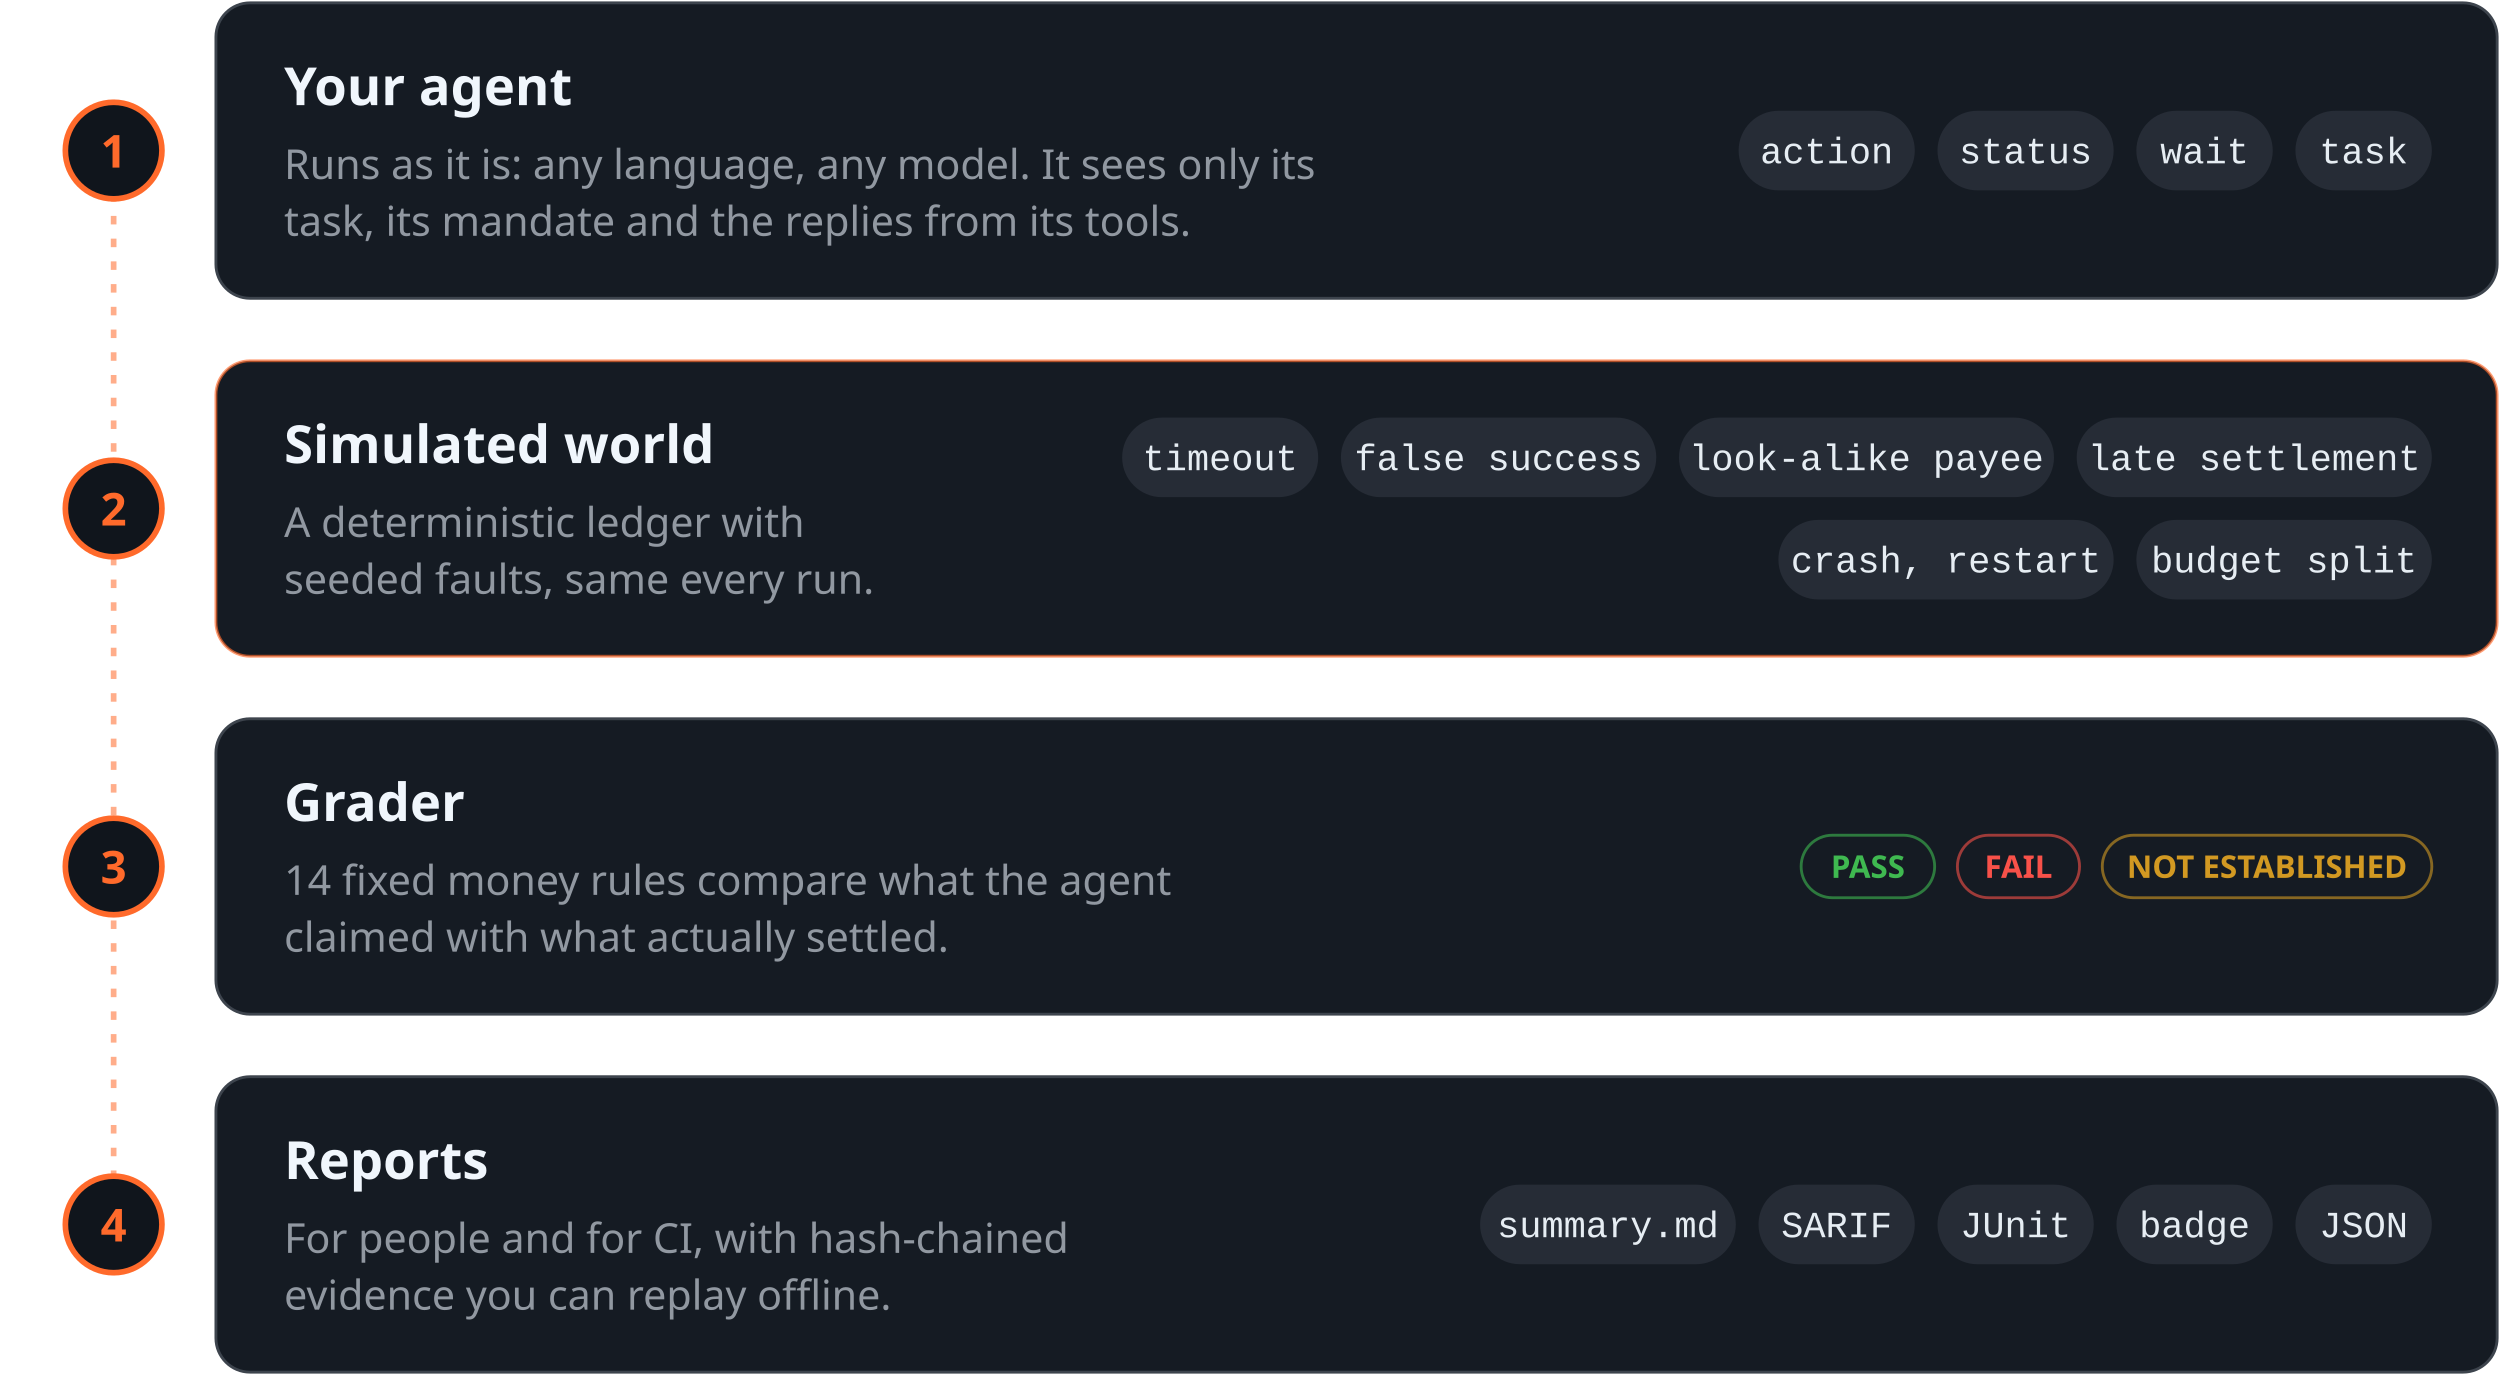
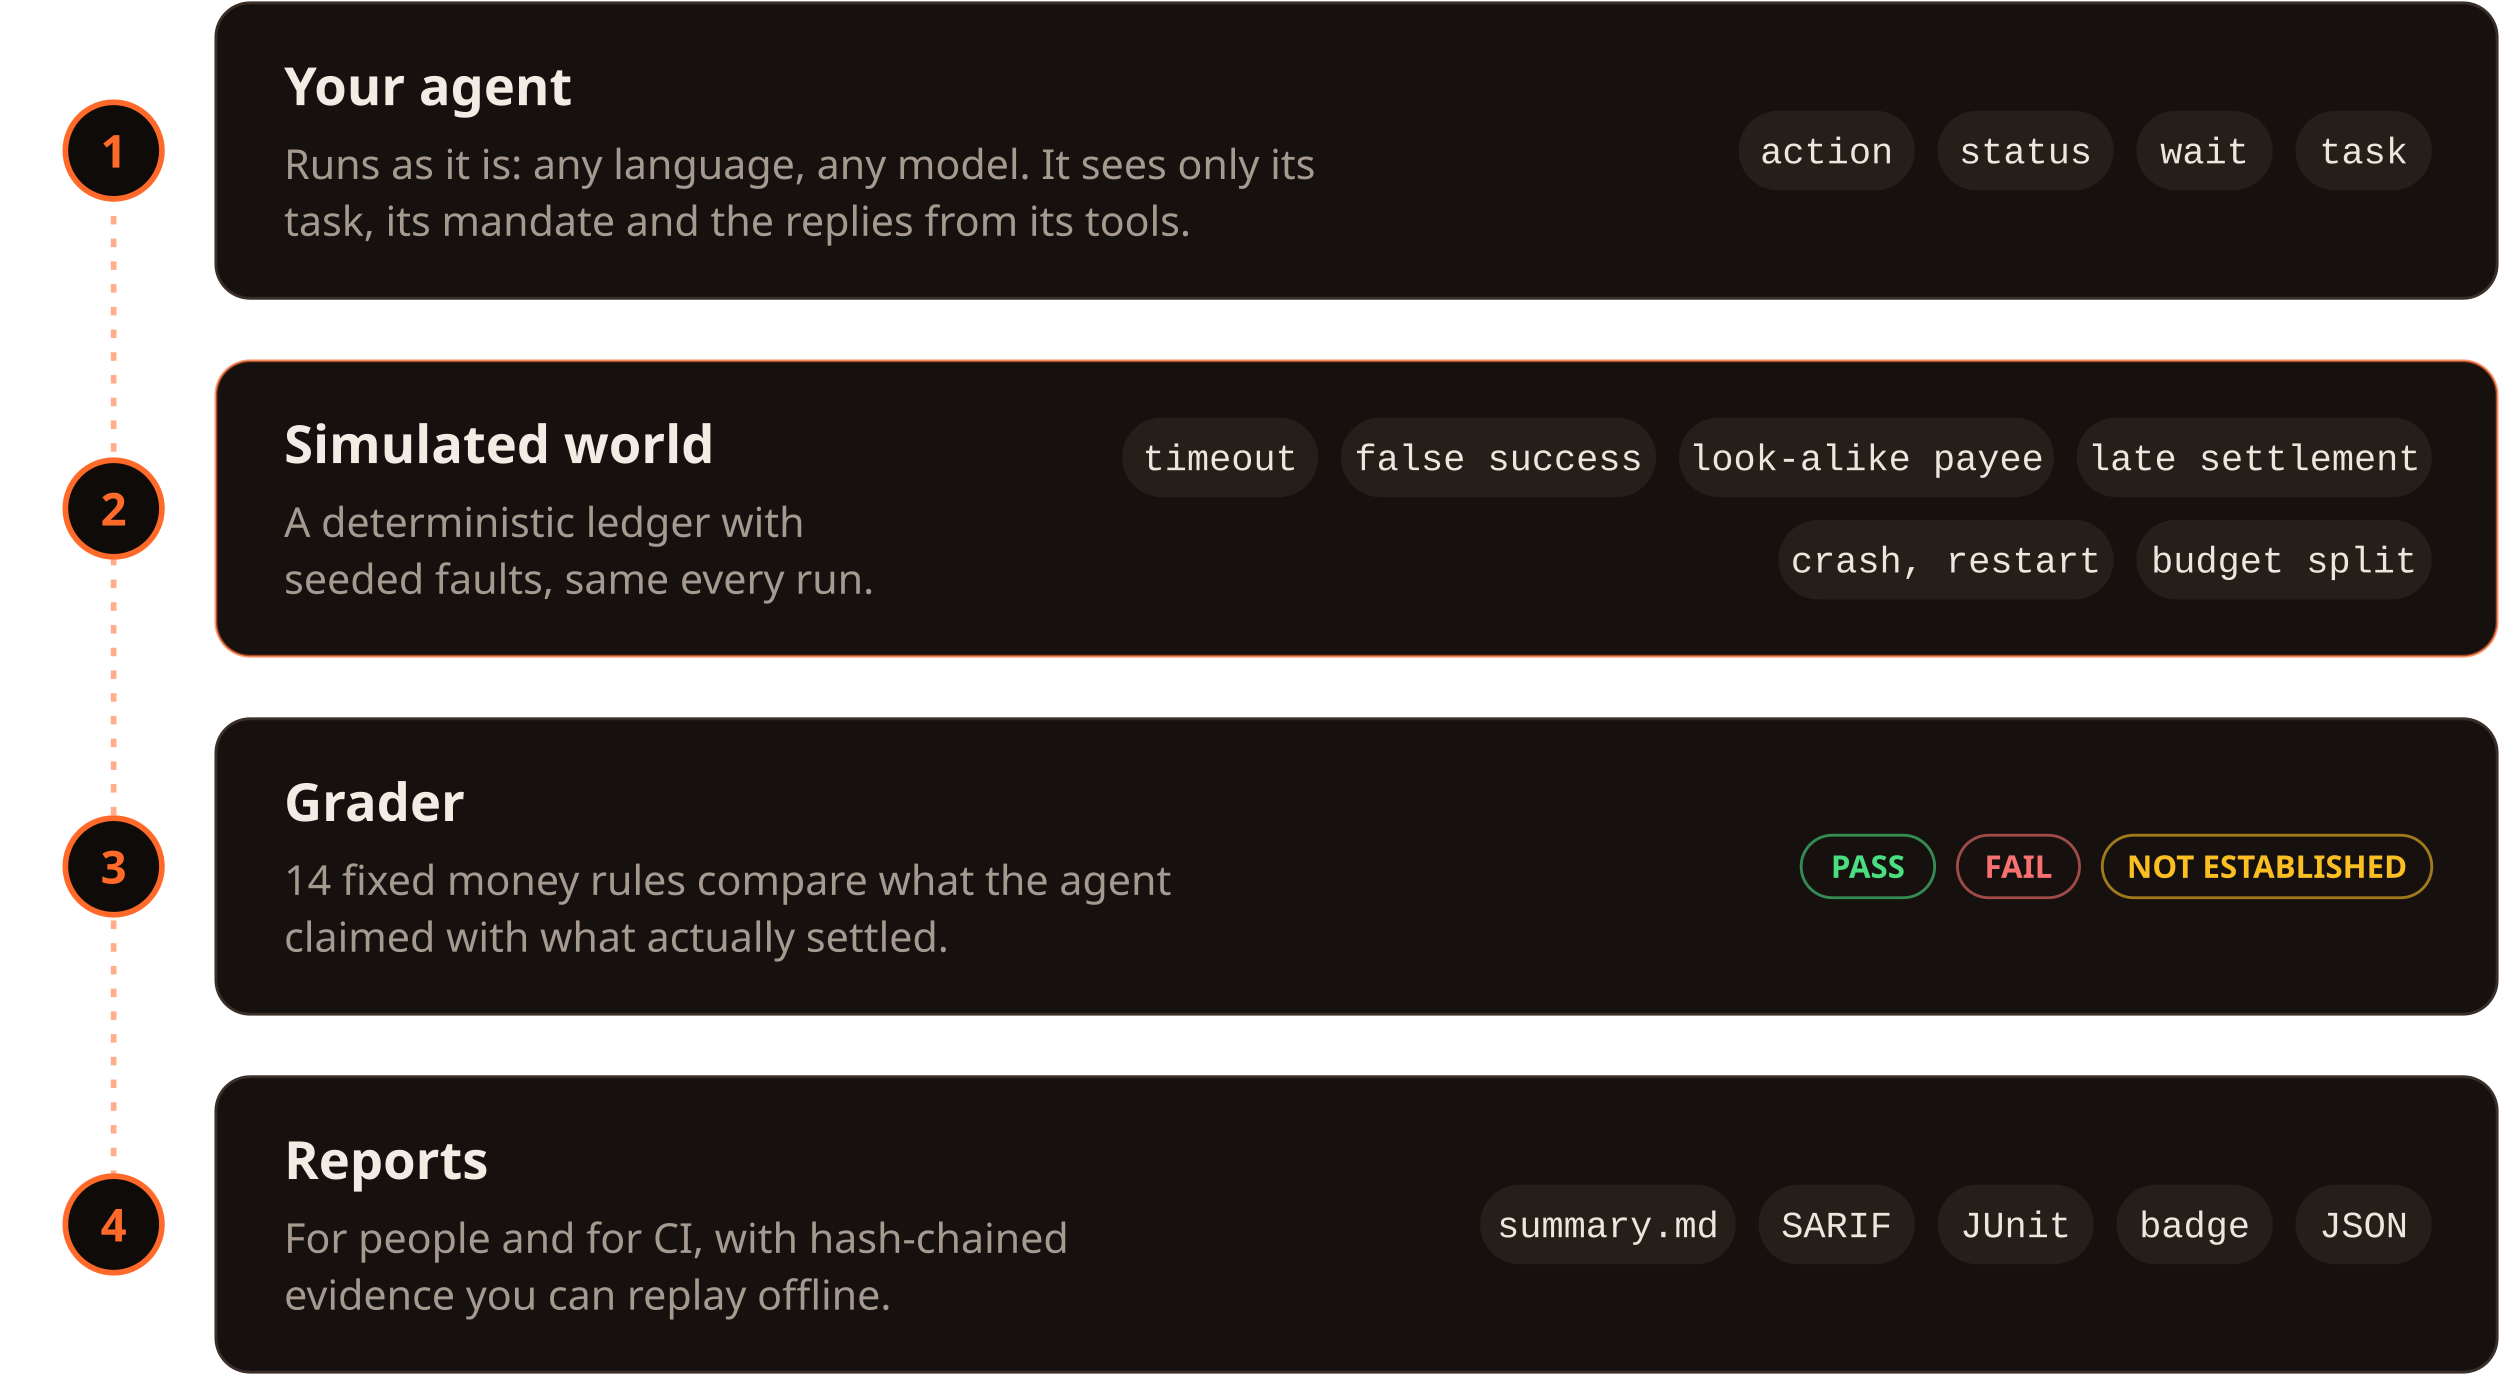
<svg xmlns="http://www.w3.org/2000/svg" viewBox="0 0 880 484" width="880" height="484" font-family="-apple-system, BlinkMacSystemFont, 'Segoe UI', 'Noto Sans', Helvetica, Arial, sans-serif" role="img">
  <style />
  <line x1="40" x2="40" y1="52.0" y2="432.0" stroke="#ff6a2b" stroke-opacity="0.55" stroke-width="2" stroke-dasharray="3 5" />
-   <rect x="76.0" y="1.0" width="803.0" height="104.0" rx="12" fill="#151b23" stroke="#3d444d" stroke-opacity="1" />
-   <circle cx="40" cy="53.0" r="17" fill="#10151c" stroke="#ff6a2b" stroke-width="2" />
+   <rect x="76.0" y="1.0" width="803.0" height="104.0" rx="12" fill="#16110e" stroke="#3a2f28" stroke-opacity="1" />
+   <circle cx="40" cy="53.0" r="17" fill="#0f0b09" stroke="#ff6a2b" stroke-width="2" />
  <text x="40.0" y="59.0" font-size="16" fill="#ff6a2b" font-weight="800" text-anchor="middle">1</text>
-   <text x="100.0" y="37.0" font-size="18.5" fill="#f0f6fc" font-weight="750" text-anchor="start">Your agent</text>
-   <text x="100.0" y="63.0" font-size="14.5" fill="#9198a1" font-weight="400" text-anchor="start">Runs as it is: any language, any model. It sees only its</text>
-   <text x="100.0" y="83.0" font-size="14.5" fill="#9198a1" font-weight="400" text-anchor="start">task, its mandate and the replies from its tools.</text>
-   <rect x="612.0" y="39.0" width="62.0" height="28" rx="14" fill="#262c36" />
-   <text x="643.0" y="57.5" font-size="13" fill="#e6edf3" font-weight="400" text-anchor="middle" font-family="ui-monospace, SFMono-Regular, 'SF Mono', Menlo, Consolas, 'Liberation Mono', monospace">action</text>
-   <rect x="682.0" y="39.0" width="62.0" height="28" rx="14" fill="#262c36" />
-   <text x="713.0" y="57.5" font-size="13" fill="#e6edf3" font-weight="400" text-anchor="middle" font-family="ui-monospace, SFMono-Regular, 'SF Mono', Menlo, Consolas, 'Liberation Mono', monospace">status</text>
-   <rect x="752.0" y="39.0" width="48.0" height="28" rx="14" fill="#262c36" />
-   <text x="776.0" y="57.5" font-size="13" fill="#e6edf3" font-weight="400" text-anchor="middle" font-family="ui-monospace, SFMono-Regular, 'SF Mono', Menlo, Consolas, 'Liberation Mono', monospace">wait</text>
-   <rect x="808.0" y="39.0" width="48.0" height="28" rx="14" fill="#262c36" />
-   <text x="832.0" y="57.5" font-size="13" fill="#e6edf3" font-weight="400" text-anchor="middle" font-family="ui-monospace, SFMono-Regular, 'SF Mono', Menlo, Consolas, 'Liberation Mono', monospace">task</text>
-   <rect x="76.0" y="127.0" width="803.0" height="104.0" rx="12" fill="#151b23" stroke="#ff6a2b" stroke-opacity="0.65" />
-   <circle cx="40" cy="179.0" r="17" fill="#10151c" stroke="#ff6a2b" stroke-width="2" />
+   <text x="100.0" y="37.0" font-size="18.5" fill="#f3ece4" font-weight="650" text-anchor="start">Your agent</text>
+   <text x="100.0" y="63.0" font-size="14.5" fill="#a59a90" font-weight="400" text-anchor="start">Runs as it is: any language, any model. It sees only its</text>
+   <text x="100.0" y="83.0" font-size="14.5" fill="#a59a90" font-weight="400" text-anchor="start">task, its mandate and the replies from its tools.</text>
+   <rect x="612.0" y="39.0" width="62.0" height="28" rx="14" fill="#261e19" />
+   <text x="643.0" y="57.5" font-size="13" fill="#ede6dc" font-weight="400" text-anchor="middle" font-family="ui-monospace, SFMono-Regular, 'SF Mono', Menlo, Consolas, 'Liberation Mono', monospace">action</text>
+   <rect x="682.0" y="39.0" width="62.0" height="28" rx="14" fill="#261e19" />
+   <text x="713.0" y="57.5" font-size="13" fill="#ede6dc" font-weight="400" text-anchor="middle" font-family="ui-monospace, SFMono-Regular, 'SF Mono', Menlo, Consolas, 'Liberation Mono', monospace">status</text>
+   <rect x="752.0" y="39.0" width="48.0" height="28" rx="14" fill="#261e19" />
+   <text x="776.0" y="57.5" font-size="13" fill="#ede6dc" font-weight="400" text-anchor="middle" font-family="ui-monospace, SFMono-Regular, 'SF Mono', Menlo, Consolas, 'Liberation Mono', monospace">wait</text>
+   <rect x="808.0" y="39.0" width="48.0" height="28" rx="14" fill="#261e19" />
+   <text x="832.0" y="57.5" font-size="13" fill="#ede6dc" font-weight="400" text-anchor="middle" font-family="ui-monospace, SFMono-Regular, 'SF Mono', Menlo, Consolas, 'Liberation Mono', monospace">task</text>
+   <rect x="76.0" y="127.0" width="803.0" height="104.0" rx="12" fill="#16110e" stroke="#ff6a2b" stroke-opacity="0.65" />
+   <circle cx="40" cy="179.0" r="17" fill="#0f0b09" stroke="#ff6a2b" stroke-width="2" />
  <text x="40.0" y="185.0" font-size="16" fill="#ff6a2b" font-weight="800" text-anchor="middle">2</text>
-   <text x="100.0" y="163.0" font-size="18.5" fill="#f0f6fc" font-weight="750" text-anchor="start">Simulated world</text>
-   <text x="100.0" y="189.0" font-size="14.5" fill="#9198a1" font-weight="400" text-anchor="start">A deterministic ledger with</text>
-   <text x="100.0" y="209.0" font-size="14.5" fill="#9198a1" font-weight="400" text-anchor="start">seeded faults, same every run.</text>
-   <rect x="395.0" y="147.0" width="69.0" height="28" rx="14" fill="#262c36" />
-   <text x="429.5" y="165.5" font-size="13" fill="#e6edf3" font-weight="400" text-anchor="middle" font-family="ui-monospace, SFMono-Regular, 'SF Mono', Menlo, Consolas, 'Liberation Mono', monospace">timeout</text>
-   <rect x="472.0" y="147.0" width="111.0" height="28" rx="14" fill="#262c36" />
-   <text x="527.5" y="165.5" font-size="13" fill="#e6edf3" font-weight="400" text-anchor="middle" font-family="ui-monospace, SFMono-Regular, 'SF Mono', Menlo, Consolas, 'Liberation Mono', monospace">false success</text>
-   <rect x="591.0" y="147.0" width="132.0" height="28" rx="14" fill="#262c36" />
-   <text x="657.0" y="165.5" font-size="13" fill="#e6edf3" font-weight="400" text-anchor="middle" font-family="ui-monospace, SFMono-Regular, 'SF Mono', Menlo, Consolas, 'Liberation Mono', monospace">look-alike payee</text>
-   <rect x="731.0" y="147.0" width="125.0" height="28" rx="14" fill="#262c36" />
-   <text x="793.5" y="165.5" font-size="13" fill="#e6edf3" font-weight="400" text-anchor="middle" font-family="ui-monospace, SFMono-Regular, 'SF Mono', Menlo, Consolas, 'Liberation Mono', monospace">late settlement</text>
-   <rect x="626.0" y="183.0" width="118.0" height="28" rx="14" fill="#262c36" />
-   <text x="685.0" y="201.5" font-size="13" fill="#e6edf3" font-weight="400" text-anchor="middle" font-family="ui-monospace, SFMono-Regular, 'SF Mono', Menlo, Consolas, 'Liberation Mono', monospace">crash, restart</text>
-   <rect x="752.0" y="183.0" width="104.0" height="28" rx="14" fill="#262c36" />
-   <text x="804.0" y="201.5" font-size="13" fill="#e6edf3" font-weight="400" text-anchor="middle" font-family="ui-monospace, SFMono-Regular, 'SF Mono', Menlo, Consolas, 'Liberation Mono', monospace">budget split</text>
-   <rect x="76.0" y="253.0" width="803.0" height="104.0" rx="12" fill="#151b23" stroke="#3d444d" stroke-opacity="1" />
-   <circle cx="40" cy="305.0" r="17" fill="#10151c" stroke="#ff6a2b" stroke-width="2" />
+   <text x="100.0" y="163.0" font-size="18.5" fill="#f3ece4" font-weight="650" text-anchor="start">Simulated world</text>
+   <text x="100.0" y="189.0" font-size="14.5" fill="#a59a90" font-weight="400" text-anchor="start">A deterministic ledger with</text>
+   <text x="100.0" y="209.0" font-size="14.5" fill="#a59a90" font-weight="400" text-anchor="start">seeded faults, same every run.</text>
+   <rect x="395.0" y="147.0" width="69.0" height="28" rx="14" fill="#261e19" />
+   <text x="429.5" y="165.5" font-size="13" fill="#ede6dc" font-weight="400" text-anchor="middle" font-family="ui-monospace, SFMono-Regular, 'SF Mono', Menlo, Consolas, 'Liberation Mono', monospace">timeout</text>
+   <rect x="472.0" y="147.0" width="111.0" height="28" rx="14" fill="#261e19" />
+   <text x="527.5" y="165.5" font-size="13" fill="#ede6dc" font-weight="400" text-anchor="middle" font-family="ui-monospace, SFMono-Regular, 'SF Mono', Menlo, Consolas, 'Liberation Mono', monospace">false success</text>
+   <rect x="591.0" y="147.0" width="132.0" height="28" rx="14" fill="#261e19" />
+   <text x="657.0" y="165.5" font-size="13" fill="#ede6dc" font-weight="400" text-anchor="middle" font-family="ui-monospace, SFMono-Regular, 'SF Mono', Menlo, Consolas, 'Liberation Mono', monospace">look-alike payee</text>
+   <rect x="731.0" y="147.0" width="125.0" height="28" rx="14" fill="#261e19" />
+   <text x="793.5" y="165.5" font-size="13" fill="#ede6dc" font-weight="400" text-anchor="middle" font-family="ui-monospace, SFMono-Regular, 'SF Mono', Menlo, Consolas, 'Liberation Mono', monospace">late settlement</text>
+   <rect x="626.0" y="183.0" width="118.0" height="28" rx="14" fill="#261e19" />
+   <text x="685.0" y="201.5" font-size="13" fill="#ede6dc" font-weight="400" text-anchor="middle" font-family="ui-monospace, SFMono-Regular, 'SF Mono', Menlo, Consolas, 'Liberation Mono', monospace">crash, restart</text>
+   <rect x="752.0" y="183.0" width="104.0" height="28" rx="14" fill="#261e19" />
+   <text x="804.0" y="201.5" font-size="13" fill="#ede6dc" font-weight="400" text-anchor="middle" font-family="ui-monospace, SFMono-Regular, 'SF Mono', Menlo, Consolas, 'Liberation Mono', monospace">budget split</text>
+   <rect x="76.0" y="253.0" width="803.0" height="104.0" rx="12" fill="#16110e" stroke="#3a2f28" stroke-opacity="1" />
+   <circle cx="40" cy="305.0" r="17" fill="#0f0b09" stroke="#ff6a2b" stroke-width="2" />
  <text x="40.0" y="311.0" font-size="16" fill="#ff6a2b" font-weight="800" text-anchor="middle">3</text>
-   <text x="100.0" y="289.0" font-size="18.5" fill="#f0f6fc" font-weight="750" text-anchor="start">Grader</text>
-   <text x="100.0" y="315.0" font-size="14.5" fill="#9198a1" font-weight="400" text-anchor="start">14 fixed money rules compare what the agent</text>
-   <text x="100.0" y="335.0" font-size="14.5" fill="#9198a1" font-weight="400" text-anchor="start">claimed with what actually settled.</text>
-   <rect x="634.0" y="294.0" width="47.0" height="22" rx="11.0" fill="none" stroke="#3fb950" stroke-opacity="0.6" />
-   <text x="657.5" y="309.0" font-size="11" fill="#3fb950" font-weight="700" text-anchor="middle">PASS</text>
-   <rect x="689.0" y="294.0" width="43.0" height="22" rx="11.0" fill="none" stroke="#f85149" stroke-opacity="0.6" />
-   <text x="710.5" y="309.0" font-size="11" fill="#f85149" font-weight="700" text-anchor="middle">FAIL</text>
-   <rect x="740.0" y="294.0" width="116.0" height="22" rx="11.0" fill="none" stroke="#d29922" stroke-opacity="0.6" />
-   <text x="798.0" y="309.0" font-size="11" fill="#d29922" font-weight="700" text-anchor="middle">NOT ESTABLISHED</text>
-   <rect x="76.0" y="379.0" width="803.0" height="104.0" rx="12" fill="#151b23" stroke="#3d444d" stroke-opacity="1" />
-   <circle cx="40" cy="431.0" r="17" fill="#10151c" stroke="#ff6a2b" stroke-width="2" />
+   <text x="100.0" y="289.0" font-size="18.5" fill="#f3ece4" font-weight="650" text-anchor="start">Grader</text>
+   <text x="100.0" y="315.0" font-size="14.5" fill="#a59a90" font-weight="400" text-anchor="start">14 fixed money rules compare what the agent</text>
+   <text x="100.0" y="335.0" font-size="14.5" fill="#a59a90" font-weight="400" text-anchor="start">claimed with what actually settled.</text>
+   <rect x="634.0" y="294.0" width="47.0" height="22" rx="11.0" fill="none" stroke="#4ade80" stroke-opacity="0.6" />
+   <text x="657.5" y="309.0" font-size="11" fill="#4ade80" font-weight="700" text-anchor="middle">PASS</text>
+   <rect x="689.0" y="294.0" width="43.0" height="22" rx="11.0" fill="none" stroke="#f87171" stroke-opacity="0.6" />
+   <text x="710.5" y="309.0" font-size="11" fill="#f87171" font-weight="700" text-anchor="middle">FAIL</text>
+   <rect x="740.0" y="294.0" width="116.0" height="22" rx="11.0" fill="none" stroke="#fbbf24" stroke-opacity="0.6" />
+   <text x="798.0" y="309.0" font-size="11" fill="#fbbf24" font-weight="700" text-anchor="middle">NOT ESTABLISHED</text>
+   <rect x="76.0" y="379.0" width="803.0" height="104.0" rx="12" fill="#16110e" stroke="#3a2f28" stroke-opacity="1" />
+   <circle cx="40" cy="431.0" r="17" fill="#0f0b09" stroke="#ff6a2b" stroke-width="2" />
  <text x="40.0" y="437.0" font-size="16" fill="#ff6a2b" font-weight="800" text-anchor="middle">4</text>
-   <text x="100.0" y="415.0" font-size="18.5" fill="#f0f6fc" font-weight="750" text-anchor="start">Reports</text>
-   <text x="100.0" y="441.0" font-size="14.5" fill="#9198a1" font-weight="400" text-anchor="start">For people and for CI, with hash-chained</text>
-   <text x="100.0" y="461.0" font-size="14.5" fill="#9198a1" font-weight="400" text-anchor="start">evidence you can replay offline.</text>
-   <rect x="521.0" y="417.0" width="90.0" height="28" rx="14" fill="#262c36" />
-   <text x="566.0" y="435.5" font-size="13" fill="#e6edf3" font-weight="400" text-anchor="middle" font-family="ui-monospace, SFMono-Regular, 'SF Mono', Menlo, Consolas, 'Liberation Mono', monospace">summary.md</text>
-   <rect x="619.0" y="417.0" width="55.0" height="28" rx="14" fill="#262c36" />
-   <text x="646.5" y="435.5" font-size="13" fill="#e6edf3" font-weight="400" text-anchor="middle" font-family="ui-monospace, SFMono-Regular, 'SF Mono', Menlo, Consolas, 'Liberation Mono', monospace">SARIF</text>
-   <rect x="682.0" y="417.0" width="55.0" height="28" rx="14" fill="#262c36" />
-   <text x="709.5" y="435.5" font-size="13" fill="#e6edf3" font-weight="400" text-anchor="middle" font-family="ui-monospace, SFMono-Regular, 'SF Mono', Menlo, Consolas, 'Liberation Mono', monospace">JUnit</text>
-   <rect x="745.0" y="417.0" width="55.0" height="28" rx="14" fill="#262c36" />
-   <text x="772.5" y="435.5" font-size="13" fill="#e6edf3" font-weight="400" text-anchor="middle" font-family="ui-monospace, SFMono-Regular, 'SF Mono', Menlo, Consolas, 'Liberation Mono', monospace">badge</text>
-   <rect x="808.0" y="417.0" width="48.0" height="28" rx="14" fill="#262c36" />
-   <text x="832.0" y="435.5" font-size="13" fill="#e6edf3" font-weight="400" text-anchor="middle" font-family="ui-monospace, SFMono-Regular, 'SF Mono', Menlo, Consolas, 'Liberation Mono', monospace">JSON</text>
+   <text x="100.0" y="415.0" font-size="18.5" fill="#f3ece4" font-weight="650" text-anchor="start">Reports</text>
+   <text x="100.0" y="441.0" font-size="14.5" fill="#a59a90" font-weight="400" text-anchor="start">For people and for CI, with hash-chained</text>
+   <text x="100.0" y="461.0" font-size="14.5" fill="#a59a90" font-weight="400" text-anchor="start">evidence you can replay offline.</text>
+   <rect x="521.0" y="417.0" width="90.0" height="28" rx="14" fill="#261e19" />
+   <text x="566.0" y="435.5" font-size="13" fill="#ede6dc" font-weight="400" text-anchor="middle" font-family="ui-monospace, SFMono-Regular, 'SF Mono', Menlo, Consolas, 'Liberation Mono', monospace">summary.md</text>
+   <rect x="619.0" y="417.0" width="55.0" height="28" rx="14" fill="#261e19" />
+   <text x="646.5" y="435.5" font-size="13" fill="#ede6dc" font-weight="400" text-anchor="middle" font-family="ui-monospace, SFMono-Regular, 'SF Mono', Menlo, Consolas, 'Liberation Mono', monospace">SARIF</text>
+   <rect x="682.0" y="417.0" width="55.0" height="28" rx="14" fill="#261e19" />
+   <text x="709.5" y="435.5" font-size="13" fill="#ede6dc" font-weight="400" text-anchor="middle" font-family="ui-monospace, SFMono-Regular, 'SF Mono', Menlo, Consolas, 'Liberation Mono', monospace">JUnit</text>
+   <rect x="745.0" y="417.0" width="55.0" height="28" rx="14" fill="#261e19" />
+   <text x="772.5" y="435.5" font-size="13" fill="#ede6dc" font-weight="400" text-anchor="middle" font-family="ui-monospace, SFMono-Regular, 'SF Mono', Menlo, Consolas, 'Liberation Mono', monospace">badge</text>
+   <rect x="808.0" y="417.0" width="48.0" height="28" rx="14" fill="#261e19" />
+   <text x="832.0" y="435.5" font-size="13" fill="#ede6dc" font-weight="400" text-anchor="middle" font-family="ui-monospace, SFMono-Regular, 'SF Mono', Menlo, Consolas, 'Liberation Mono', monospace">JSON</text>
</svg>
